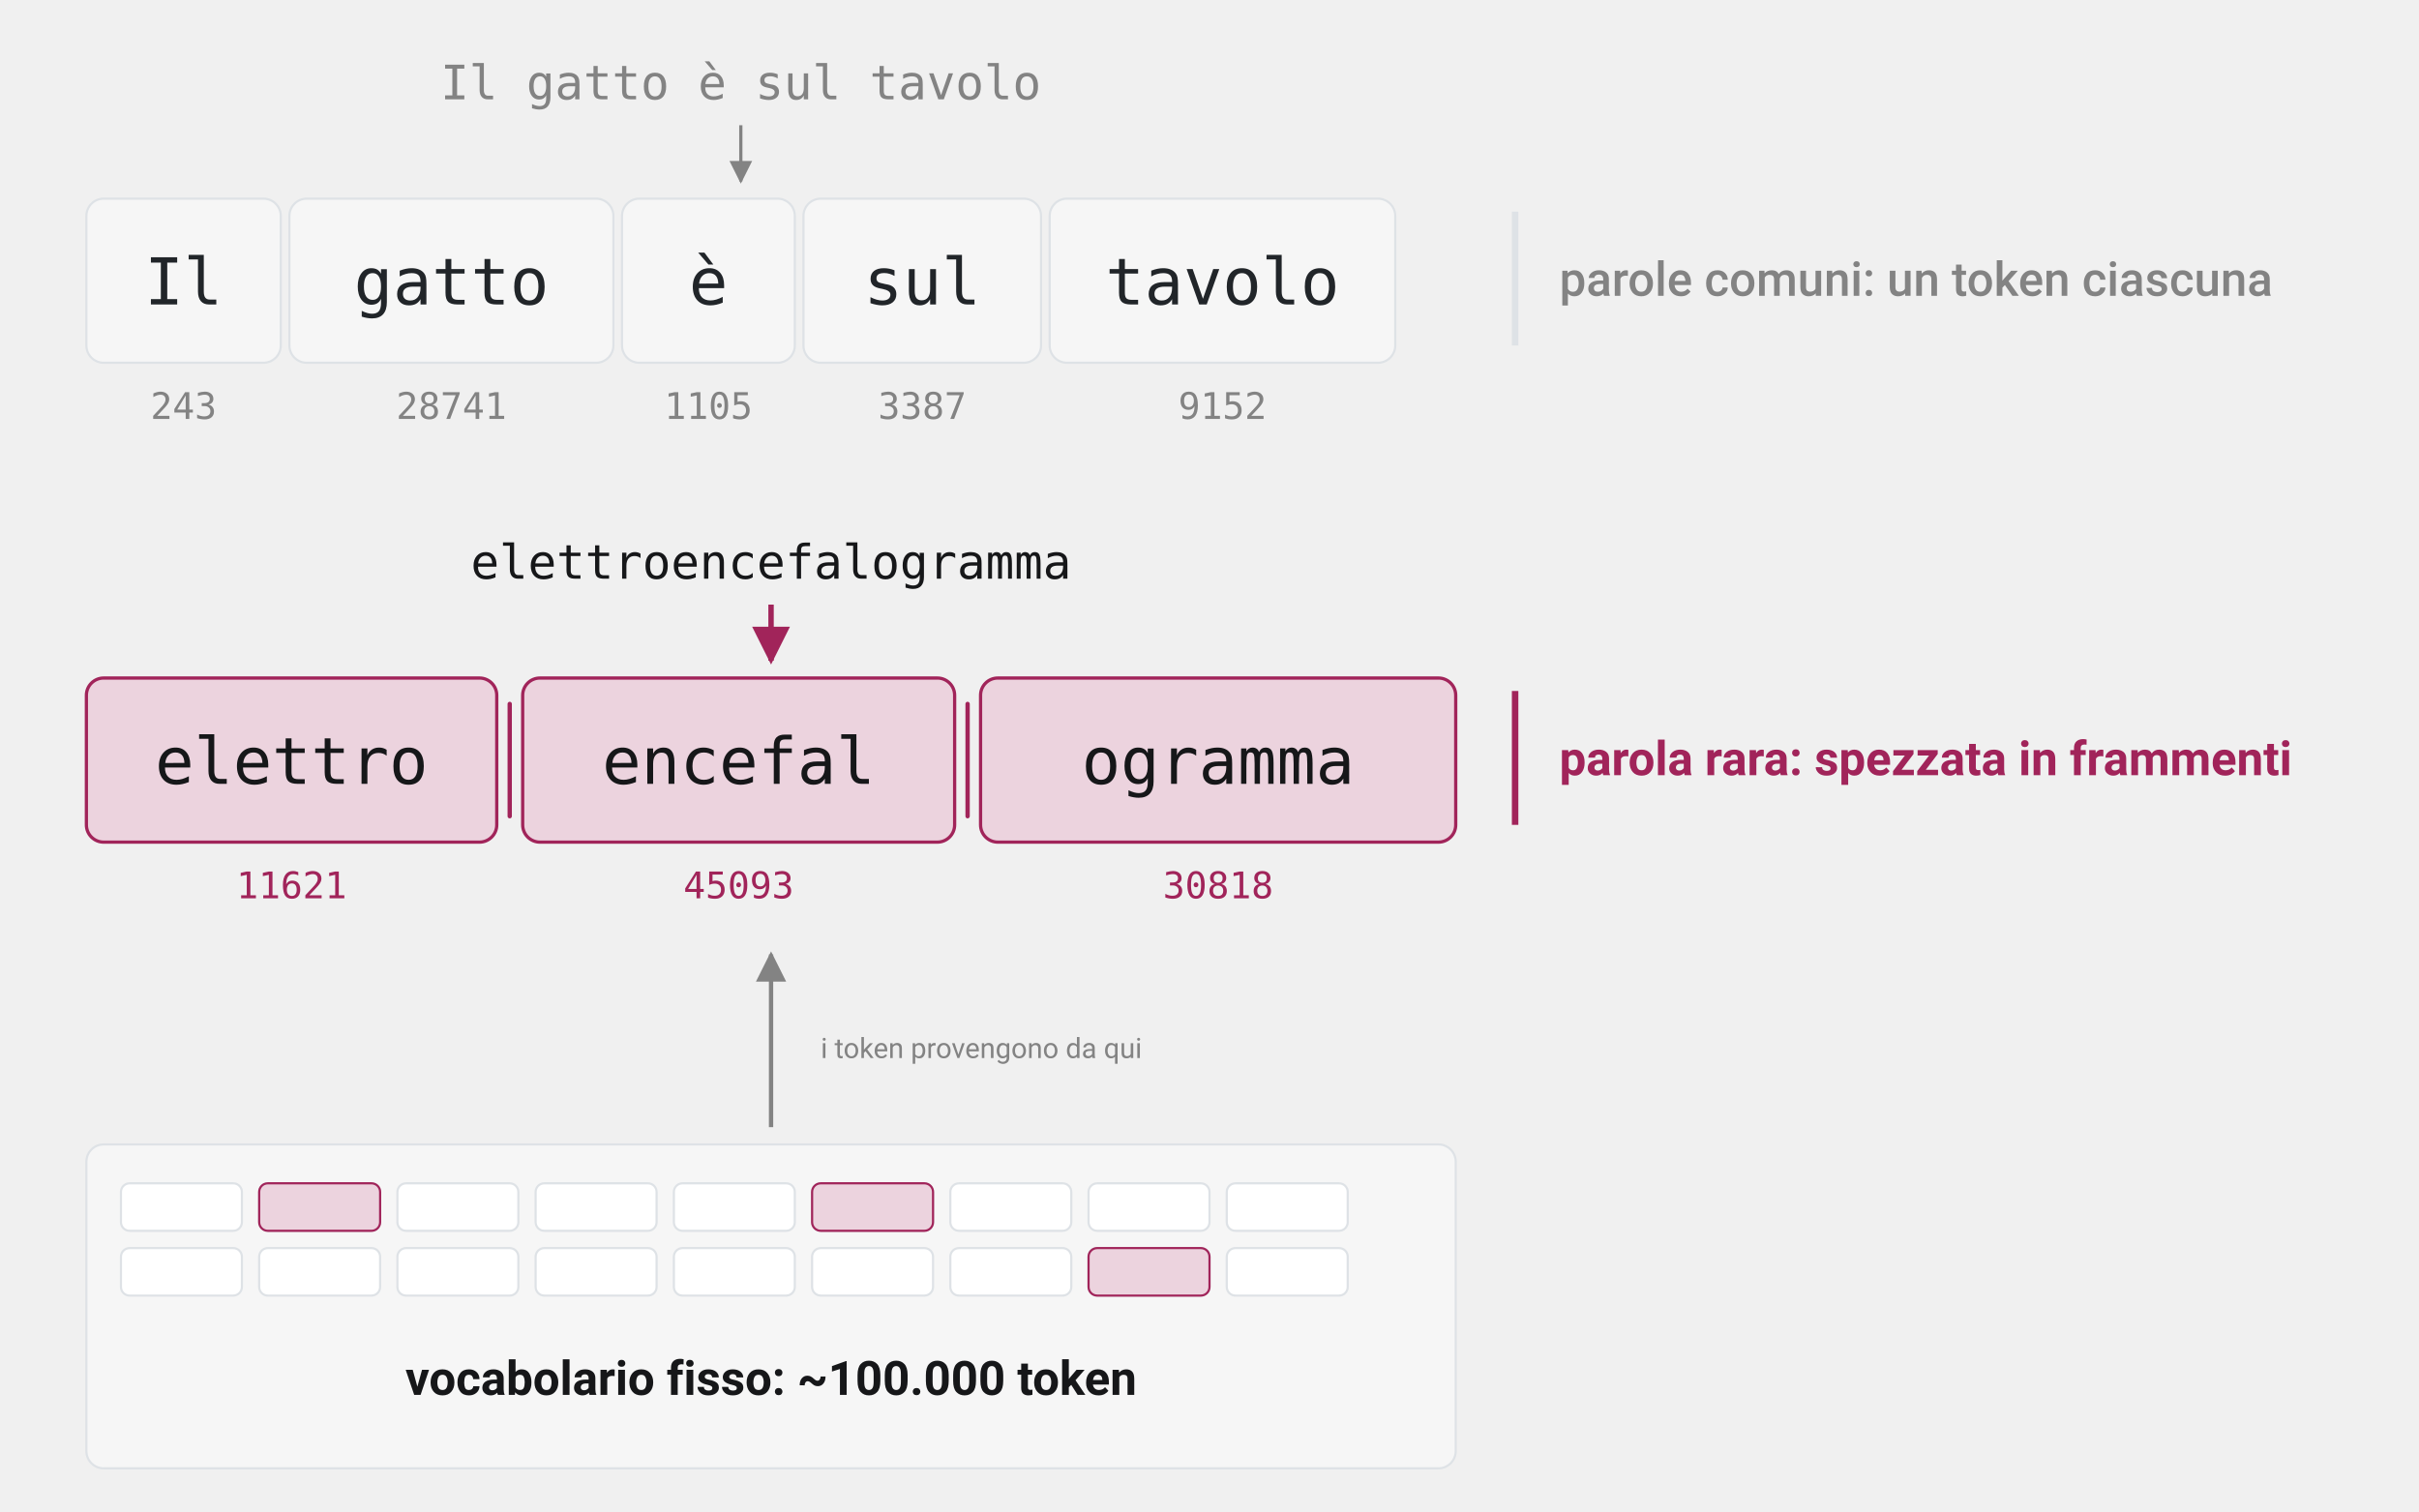
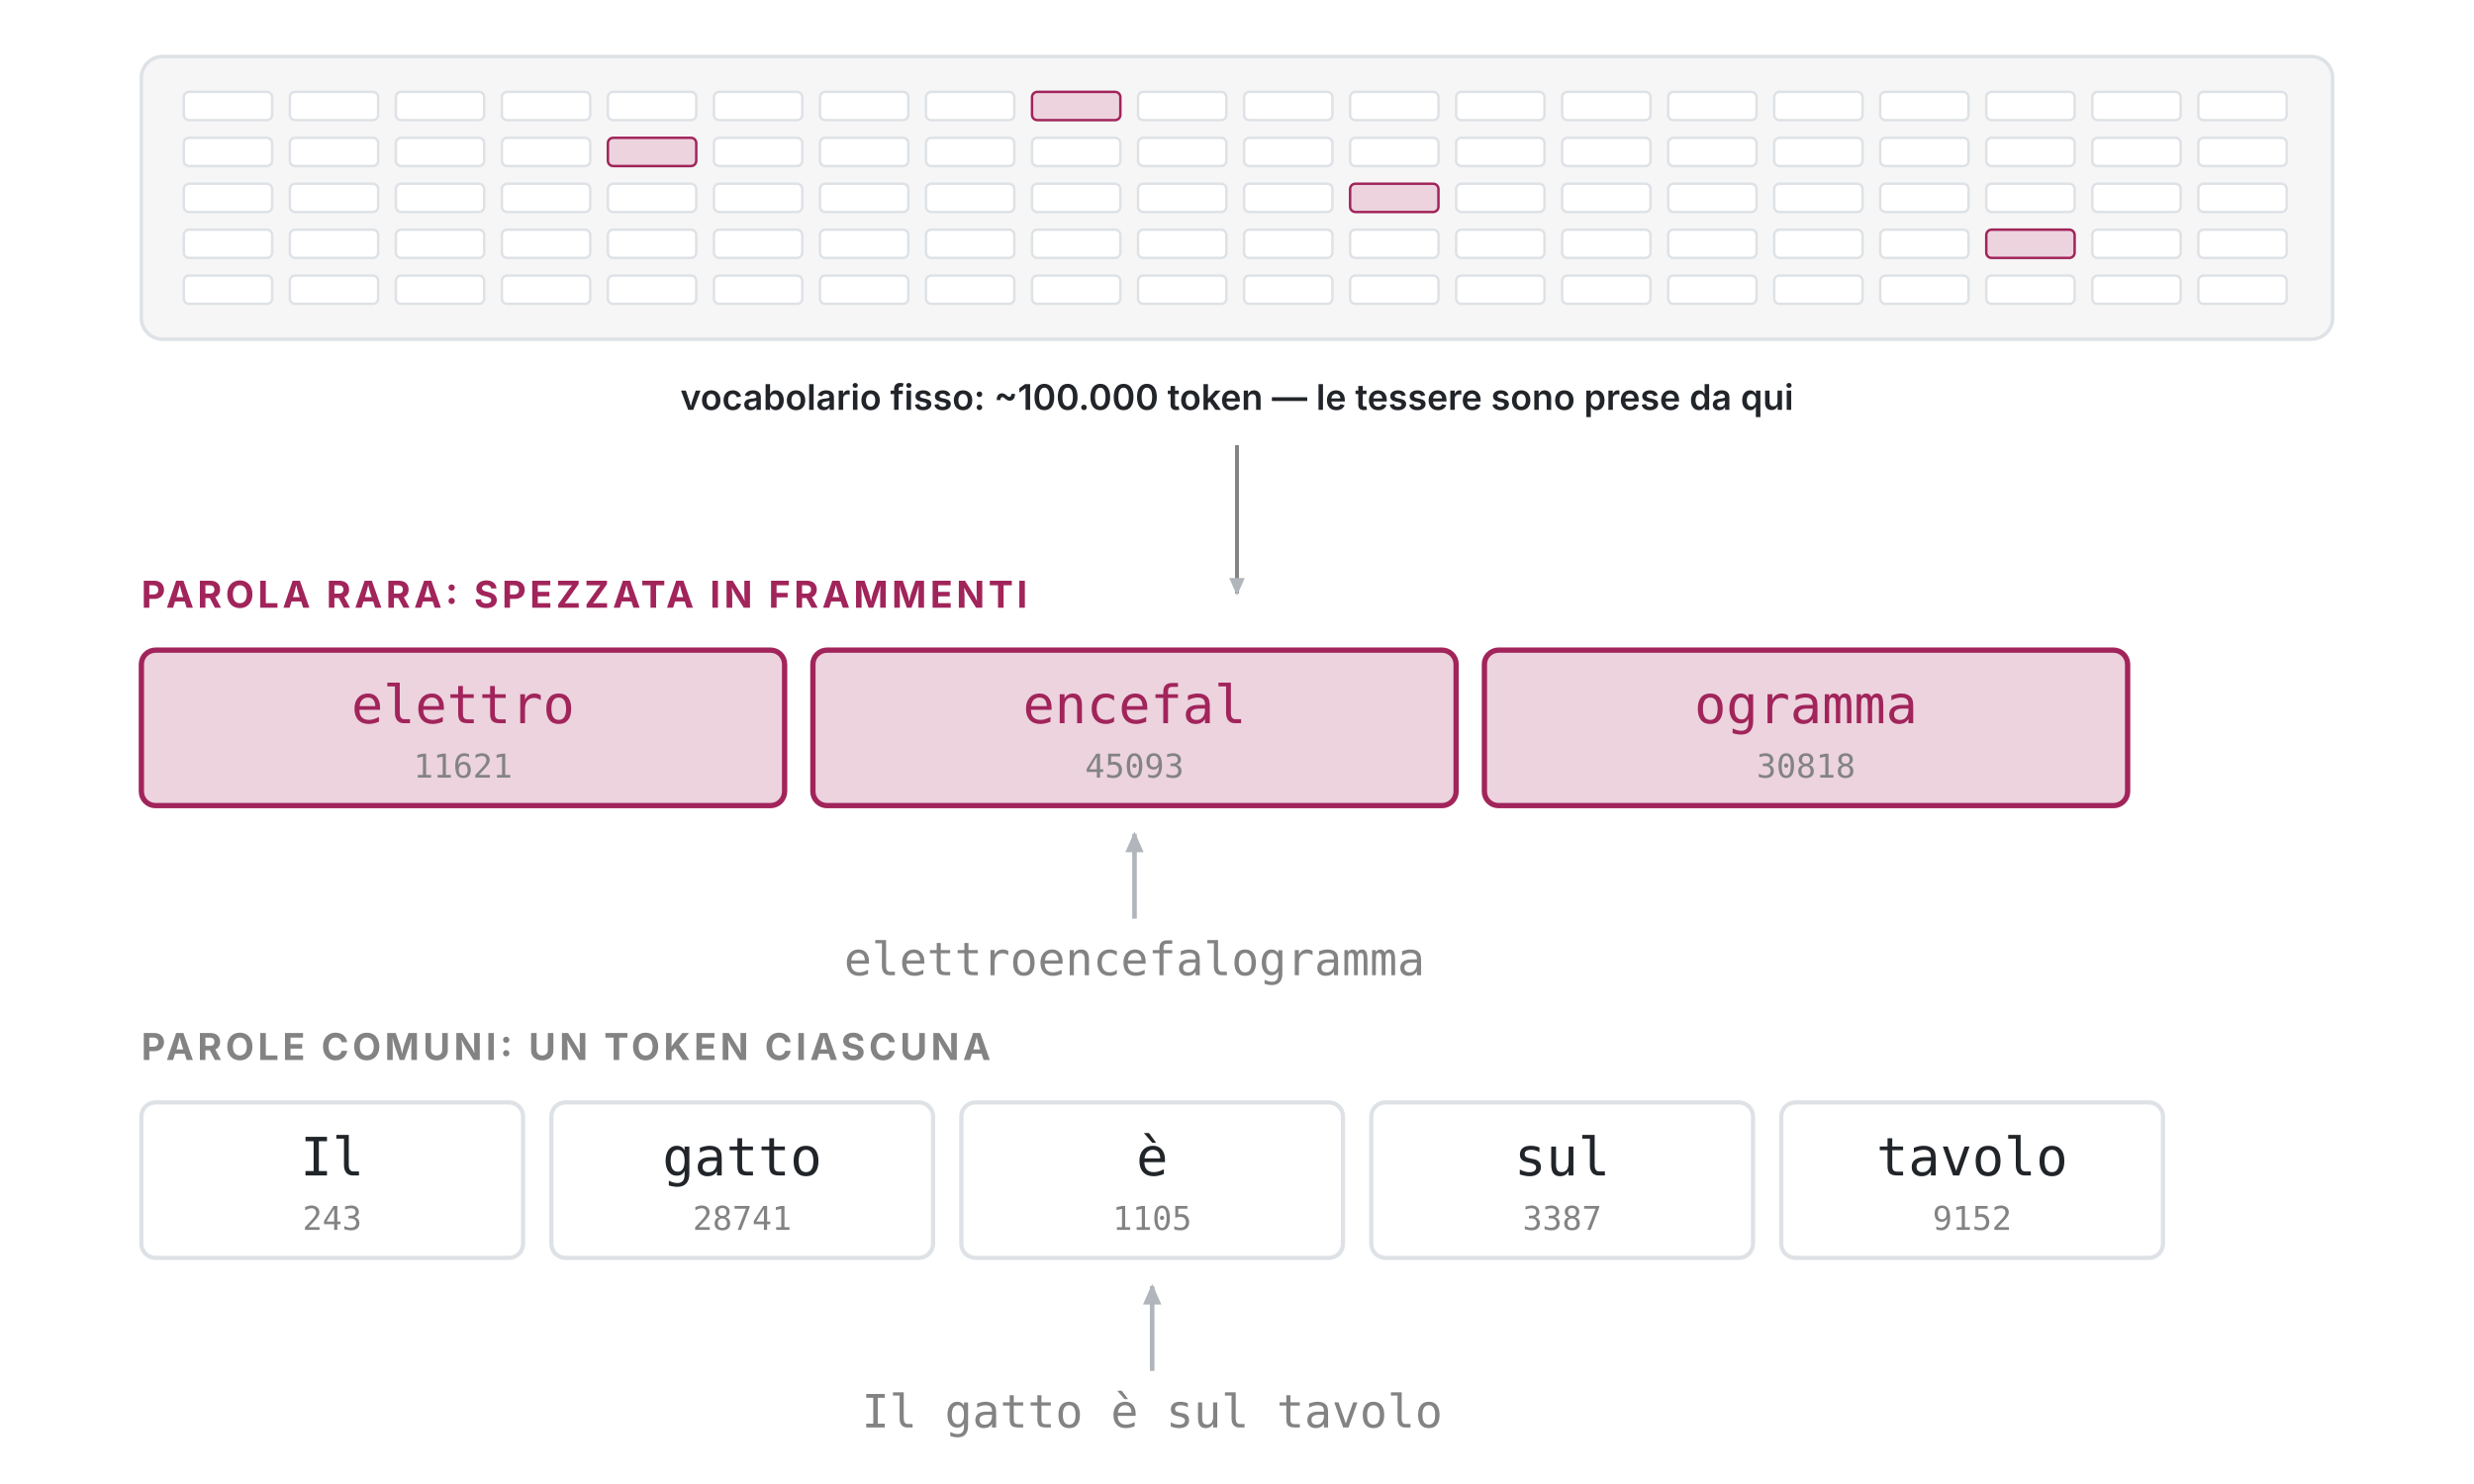
- <svg xmlns="http://www.w3.org/2000/svg" viewBox="0 0 1120 700" width="1120" height="700">
+ <svg xmlns="http://www.w3.org/2000/svg" viewBox="0 0 700 420" width="700" height="420" role="img" aria-label="Dal testo alle tessere-token: parole comuni un token ciascuna, parola rara spezzata in tre">
  <defs>
-     <marker id="tipGrigio" viewBox="0 0 10 10" refX="9" refY="5" markerWidth="7" markerHeight="7" orient="auto-start-reverse">
-       <path d="M0 0 L10 5 L0 10 z" fill="#838383" />
+     <marker id="a" viewBox="0 0 10 10" refX="8" refY="5" markerWidth="5" markerHeight="5" orient="auto-start-reverse">
+       <path d="M 0 1 L 9 5 L 0 9 z" fill="#b0b6bc" />
    </marker>
-     <marker id="tipBurgundy" viewBox="0 0 10 10" refX="9" refY="5" markerWidth="7" markerHeight="7" orient="auto-start-reverse">
-       <path d="M0 0 L10 5 L0 10 z" fill="#a1245a" />
+     <marker id="ab" viewBox="0 0 10 10" refX="8" refY="5" markerWidth="5" markerHeight="5" orient="auto-start-reverse">
+       <path d="M 0 1 L 9 5 L 0 9 z" fill="#a1245a" />
    </marker>
+     <marker id="at" viewBox="0 0 10 10" refX="8" refY="5" markerWidth="5" markerHeight="5" orient="auto-start-reverse">
+       <path d="M 0 1 L 9 5 L 0 9 z" fill="#1ab197" />
+     </marker>
+     <pattern id="dots" width="14" height="14" patternUnits="userSpaceOnUse">
+       <circle cx="1.6" cy="1.6" r="1.1" fill="#e4e7ea" />
+     </pattern>
  </defs>
-   <g font-family="Poppins, system-ui, -apple-system, 'Segoe UI', Roboto, sans-serif">
-     <g id="riga-comune">
-       <text x="343" y="46" text-anchor="middle" font-family="'SFMono-Regular', Menlo, Monaco, Consolas, monospace" font-size="22" fill="#838383">Il gatto è sul tavolo</text>
-       <line x1="343" y1="58" x2="343" y2="84" stroke="#838383" stroke-width="1.5" marker-end="url(#tipGrigio)" />
-       <g>
-         <rect x="40" y="92" width="90" height="76" rx="8" fill="#f6f6f6" stroke="#dee2e6" stroke-width="1" />
-         <rect x="134" y="92" width="150" height="76" rx="8" fill="#f6f6f6" stroke="#dee2e6" stroke-width="1" />
-         <rect x="288" y="92" width="80" height="76" rx="8" fill="#f6f6f6" stroke="#dee2e6" stroke-width="1" />
-         <rect x="372" y="92" width="110" height="76" rx="8" fill="#f6f6f6" stroke="#dee2e6" stroke-width="1" />
-         <rect x="486" y="92" width="160" height="76" rx="8" fill="#f6f6f6" stroke="#dee2e6" stroke-width="1" />
-       </g>
-       <g font-family="'SFMono-Regular', Menlo, Monaco, Consolas, monospace" font-size="30" fill="#212529" text-anchor="middle">
-         <text x="85" y="141">Il</text>
-         <text x="209" y="141">gatto</text>
-         <text x="328" y="141">è</text>
-         <text x="427" y="141">sul</text>
-         <text x="566" y="141">tavolo</text>
-       </g>
-       <g font-family="'SFMono-Regular', Menlo, Monaco, Consolas, monospace" font-size="17" fill="#838383" text-anchor="middle">
-         <text x="85" y="194">243</text>
-         <text x="209" y="194">28741</text>
-         <text x="328" y="194">1105</text>
-         <text x="427" y="194">3387</text>
-         <text x="566" y="194">9152</text>
-       </g>
-       <rect x="700" y="98" width="3" height="62" fill="#dee2e6" />
-       <text x="722" y="137" font-size="22" font-weight="500" fill="#838383">parole comuni: un token ciascuna</text>
-     </g>
-     <g id="riga-rara">
-       <text x="357" y="268" text-anchor="middle" font-family="'SFMono-Regular', Menlo, Monaco, Consolas, monospace" font-size="22" fill="#161719">elettroencefalogramma</text>
-       <line x1="357" y1="280" x2="357" y2="306" stroke="#a1245a" stroke-width="2.5" marker-end="url(#tipBurgundy)" />
-       <g>
-         <rect x="40" y="314" width="190" height="76" rx="8" fill="#ecd3de" stroke="#a1245a" stroke-width="1.5" />
-         <rect x="242" y="314" width="200" height="76" rx="8" fill="#ecd3de" stroke="#a1245a" stroke-width="1.5" />
-         <rect x="454" y="314" width="220" height="76" rx="8" fill="#ecd3de" stroke="#a1245a" stroke-width="1.5" />
-       </g>
-       <g stroke="#a1245a" stroke-width="2" stroke-linecap="round">
-         <line x1="236" y1="326" x2="236" y2="378" />
-         <line x1="448" y1="326" x2="448" y2="378" />
-       </g>
-       <g font-family="'SFMono-Regular', Menlo, Monaco, Consolas, monospace" font-size="30" fill="#161719" text-anchor="middle">
-         <text x="135" y="363">elettro</text>
-         <text x="342" y="363">encefal</text>
-         <text x="564" y="363">ogramma</text>
-       </g>
-       <g font-family="'SFMono-Regular', Menlo, Monaco, Consolas, monospace" font-size="17" fill="#a1245a" text-anchor="middle">
-         <text x="135" y="416">11621</text>
-         <text x="342" y="416">45093</text>
-         <text x="564" y="416">30818</text>
-       </g>
-       <rect x="700" y="320" width="3" height="62" fill="#a1245a" />
-       <text x="722" y="359" font-size="22" font-weight="600" fill="#a1245a">parola rara: spezzata in frammenti</text>
-     </g>
-     <line x1="357" y1="522" x2="357" y2="442" stroke="#838383" stroke-width="2" marker-end="url(#tipGrigio)" />
-     <text x="380" y="490" font-size="13" fill="#838383">i token provengono da qui</text>
-     <g id="vocabolario">
-       <rect x="40" y="530" width="634" height="150" rx="8" fill="#f6f6f6" stroke="#dee2e6" stroke-width="1" />
-       <g fill="#ffffff" stroke="#dee2e6" stroke-width="1">
-         <rect x="56" y="548" width="56" height="22" rx="4" />
-         <rect x="120" y="548" width="56" height="22" rx="4" />
-         <rect x="184" y="548" width="56" height="22" rx="4" />
-         <rect x="248" y="548" width="56" height="22" rx="4" />
-         <rect x="312" y="548" width="56" height="22" rx="4" />
-         <rect x="376" y="548" width="56" height="22" rx="4" />
-         <rect x="440" y="548" width="56" height="22" rx="4" />
-         <rect x="504" y="548" width="56" height="22" rx="4" />
-         <rect x="568" y="548" width="56" height="22" rx="4" />
-         <rect x="56" y="578" width="56" height="22" rx="4" />
-         <rect x="120" y="578" width="56" height="22" rx="4" />
-         <rect x="184" y="578" width="56" height="22" rx="4" />
-         <rect x="248" y="578" width="56" height="22" rx="4" />
-         <rect x="312" y="578" width="56" height="22" rx="4" />
-         <rect x="376" y="578" width="56" height="22" rx="4" />
-         <rect x="440" y="578" width="56" height="22" rx="4" />
-         <rect x="504" y="578" width="56" height="22" rx="4" />
-         <rect x="568" y="578" width="56" height="22" rx="4" />
-       </g>
-       <g fill="#ecd3de" stroke="#a1245a" stroke-width="1">
-         <rect x="120" y="548" width="56" height="22" rx="4" />
-         <rect x="376" y="548" width="56" height="22" rx="4" />
-         <rect x="504" y="578" width="56" height="22" rx="4" />
-       </g>
-       <text x="357" y="646" text-anchor="middle" font-size="22" font-weight="600" fill="#161719">vocabolario fisso: ~100.000 token</text>
-     </g>
-   </g>
+   <rect width="700" height="420" fill="#ffffff" />
+   <rect x="40" y="16" width="620" height="80" rx="6" fill="#f6f6f6" stroke="#dee2e6" stroke-width="1.0" />
+   <rect x="52" y="26" width="25" height="8" rx="1.5" fill="#ffffff" stroke="#dee2e6" stroke-width="0.7" />
+   <rect x="82" y="26" width="25" height="8" rx="1.5" fill="#ffffff" stroke="#dee2e6" stroke-width="0.7" />
+   <rect x="112" y="26" width="25" height="8" rx="1.5" fill="#ffffff" stroke="#dee2e6" stroke-width="0.7" />
+   <rect x="142" y="26" width="25" height="8" rx="1.5" fill="#ffffff" stroke="#dee2e6" stroke-width="0.7" />
+   <rect x="172" y="26" width="25" height="8" rx="1.5" fill="#ffffff" stroke="#dee2e6" stroke-width="0.7" />
+   <rect x="202" y="26" width="25" height="8" rx="1.5" fill="#ffffff" stroke="#dee2e6" stroke-width="0.7" />
+   <rect x="232" y="26" width="25" height="8" rx="1.5" fill="#ffffff" stroke="#dee2e6" stroke-width="0.7" />
+   <rect x="262" y="26" width="25" height="8" rx="1.5" fill="#ffffff" stroke="#dee2e6" stroke-width="0.7" />
+   <rect x="292" y="26" width="25" height="8" rx="1.5" fill="#ecd3de" stroke="#a1245a" stroke-width="0.7" />
+   <rect x="322" y="26" width="25" height="8" rx="1.5" fill="#ffffff" stroke="#dee2e6" stroke-width="0.7" />
+   <rect x="352" y="26" width="25" height="8" rx="1.5" fill="#ffffff" stroke="#dee2e6" stroke-width="0.7" />
+   <rect x="382" y="26" width="25" height="8" rx="1.5" fill="#ffffff" stroke="#dee2e6" stroke-width="0.7" />
+   <rect x="412" y="26" width="25" height="8" rx="1.5" fill="#ffffff" stroke="#dee2e6" stroke-width="0.7" />
+   <rect x="442" y="26" width="25" height="8" rx="1.5" fill="#ffffff" stroke="#dee2e6" stroke-width="0.7" />
+   <rect x="472" y="26" width="25" height="8" rx="1.5" fill="#ffffff" stroke="#dee2e6" stroke-width="0.7" />
+   <rect x="502" y="26" width="25" height="8" rx="1.5" fill="#ffffff" stroke="#dee2e6" stroke-width="0.7" />
+   <rect x="532" y="26" width="25" height="8" rx="1.5" fill="#ffffff" stroke="#dee2e6" stroke-width="0.7" />
+   <rect x="562" y="26" width="25" height="8" rx="1.5" fill="#ffffff" stroke="#dee2e6" stroke-width="0.7" />
+   <rect x="592" y="26" width="25" height="8" rx="1.5" fill="#ffffff" stroke="#dee2e6" stroke-width="0.7" />
+   <rect x="622" y="26" width="25" height="8" rx="1.5" fill="#ffffff" stroke="#dee2e6" stroke-width="0.7" />
+   <rect x="52" y="39" width="25" height="8" rx="1.5" fill="#ffffff" stroke="#dee2e6" stroke-width="0.7" />
+   <rect x="82" y="39" width="25" height="8" rx="1.5" fill="#ffffff" stroke="#dee2e6" stroke-width="0.7" />
+   <rect x="112" y="39" width="25" height="8" rx="1.5" fill="#ffffff" stroke="#dee2e6" stroke-width="0.7" />
+   <rect x="142" y="39" width="25" height="8" rx="1.5" fill="#ffffff" stroke="#dee2e6" stroke-width="0.7" />
+   <rect x="172" y="39" width="25" height="8" rx="1.5" fill="#ecd3de" stroke="#a1245a" stroke-width="0.7" />
+   <rect x="202" y="39" width="25" height="8" rx="1.5" fill="#ffffff" stroke="#dee2e6" stroke-width="0.7" />
+   <rect x="232" y="39" width="25" height="8" rx="1.5" fill="#ffffff" stroke="#dee2e6" stroke-width="0.7" />
+   <rect x="262" y="39" width="25" height="8" rx="1.5" fill="#ffffff" stroke="#dee2e6" stroke-width="0.7" />
+   <rect x="292" y="39" width="25" height="8" rx="1.5" fill="#ffffff" stroke="#dee2e6" stroke-width="0.7" />
+   <rect x="322" y="39" width="25" height="8" rx="1.5" fill="#ffffff" stroke="#dee2e6" stroke-width="0.7" />
+   <rect x="352" y="39" width="25" height="8" rx="1.5" fill="#ffffff" stroke="#dee2e6" stroke-width="0.7" />
+   <rect x="382" y="39" width="25" height="8" rx="1.5" fill="#ffffff" stroke="#dee2e6" stroke-width="0.7" />
+   <rect x="412" y="39" width="25" height="8" rx="1.5" fill="#ffffff" stroke="#dee2e6" stroke-width="0.7" />
+   <rect x="442" y="39" width="25" height="8" rx="1.5" fill="#ffffff" stroke="#dee2e6" stroke-width="0.7" />
+   <rect x="472" y="39" width="25" height="8" rx="1.5" fill="#ffffff" stroke="#dee2e6" stroke-width="0.7" />
+   <rect x="502" y="39" width="25" height="8" rx="1.5" fill="#ffffff" stroke="#dee2e6" stroke-width="0.7" />
+   <rect x="532" y="39" width="25" height="8" rx="1.5" fill="#ffffff" stroke="#dee2e6" stroke-width="0.7" />
+   <rect x="562" y="39" width="25" height="8" rx="1.5" fill="#ffffff" stroke="#dee2e6" stroke-width="0.7" />
+   <rect x="592" y="39" width="25" height="8" rx="1.5" fill="#ffffff" stroke="#dee2e6" stroke-width="0.7" />
+   <rect x="622" y="39" width="25" height="8" rx="1.5" fill="#ffffff" stroke="#dee2e6" stroke-width="0.7" />
+   <rect x="52" y="52" width="25" height="8" rx="1.5" fill="#ffffff" stroke="#dee2e6" stroke-width="0.7" />
+   <rect x="82" y="52" width="25" height="8" rx="1.5" fill="#ffffff" stroke="#dee2e6" stroke-width="0.7" />
+   <rect x="112" y="52" width="25" height="8" rx="1.5" fill="#ffffff" stroke="#dee2e6" stroke-width="0.7" />
+   <rect x="142" y="52" width="25" height="8" rx="1.5" fill="#ffffff" stroke="#dee2e6" stroke-width="0.7" />
+   <rect x="172" y="52" width="25" height="8" rx="1.5" fill="#ffffff" stroke="#dee2e6" stroke-width="0.7" />
+   <rect x="202" y="52" width="25" height="8" rx="1.5" fill="#ffffff" stroke="#dee2e6" stroke-width="0.7" />
+   <rect x="232" y="52" width="25" height="8" rx="1.5" fill="#ffffff" stroke="#dee2e6" stroke-width="0.7" />
+   <rect x="262" y="52" width="25" height="8" rx="1.5" fill="#ffffff" stroke="#dee2e6" stroke-width="0.7" />
+   <rect x="292" y="52" width="25" height="8" rx="1.5" fill="#ffffff" stroke="#dee2e6" stroke-width="0.7" />
+   <rect x="322" y="52" width="25" height="8" rx="1.5" fill="#ffffff" stroke="#dee2e6" stroke-width="0.7" />
+   <rect x="352" y="52" width="25" height="8" rx="1.5" fill="#ffffff" stroke="#dee2e6" stroke-width="0.7" />
+   <rect x="382" y="52" width="25" height="8" rx="1.5" fill="#ecd3de" stroke="#a1245a" stroke-width="0.7" />
+   <rect x="412" y="52" width="25" height="8" rx="1.5" fill="#ffffff" stroke="#dee2e6" stroke-width="0.7" />
+   <rect x="442" y="52" width="25" height="8" rx="1.5" fill="#ffffff" stroke="#dee2e6" stroke-width="0.7" />
+   <rect x="472" y="52" width="25" height="8" rx="1.5" fill="#ffffff" stroke="#dee2e6" stroke-width="0.7" />
+   <rect x="502" y="52" width="25" height="8" rx="1.5" fill="#ffffff" stroke="#dee2e6" stroke-width="0.7" />
+   <rect x="532" y="52" width="25" height="8" rx="1.5" fill="#ffffff" stroke="#dee2e6" stroke-width="0.7" />
+   <rect x="562" y="52" width="25" height="8" rx="1.5" fill="#ffffff" stroke="#dee2e6" stroke-width="0.7" />
+   <rect x="592" y="52" width="25" height="8" rx="1.5" fill="#ffffff" stroke="#dee2e6" stroke-width="0.7" />
+   <rect x="622" y="52" width="25" height="8" rx="1.5" fill="#ffffff" stroke="#dee2e6" stroke-width="0.7" />
+   <rect x="52" y="65" width="25" height="8" rx="1.5" fill="#ffffff" stroke="#dee2e6" stroke-width="0.7" />
+   <rect x="82" y="65" width="25" height="8" rx="1.5" fill="#ffffff" stroke="#dee2e6" stroke-width="0.7" />
+   <rect x="112" y="65" width="25" height="8" rx="1.5" fill="#ffffff" stroke="#dee2e6" stroke-width="0.7" />
+   <rect x="142" y="65" width="25" height="8" rx="1.5" fill="#ffffff" stroke="#dee2e6" stroke-width="0.7" />
+   <rect x="172" y="65" width="25" height="8" rx="1.5" fill="#ffffff" stroke="#dee2e6" stroke-width="0.7" />
+   <rect x="202" y="65" width="25" height="8" rx="1.5" fill="#ffffff" stroke="#dee2e6" stroke-width="0.7" />
+   <rect x="232" y="65" width="25" height="8" rx="1.5" fill="#ffffff" stroke="#dee2e6" stroke-width="0.7" />
+   <rect x="262" y="65" width="25" height="8" rx="1.5" fill="#ffffff" stroke="#dee2e6" stroke-width="0.7" />
+   <rect x="292" y="65" width="25" height="8" rx="1.5" fill="#ffffff" stroke="#dee2e6" stroke-width="0.7" />
+   <rect x="322" y="65" width="25" height="8" rx="1.5" fill="#ffffff" stroke="#dee2e6" stroke-width="0.7" />
+   <rect x="352" y="65" width="25" height="8" rx="1.5" fill="#ffffff" stroke="#dee2e6" stroke-width="0.7" />
+   <rect x="382" y="65" width="25" height="8" rx="1.5" fill="#ffffff" stroke="#dee2e6" stroke-width="0.7" />
+   <rect x="412" y="65" width="25" height="8" rx="1.5" fill="#ffffff" stroke="#dee2e6" stroke-width="0.7" />
+   <rect x="442" y="65" width="25" height="8" rx="1.5" fill="#ffffff" stroke="#dee2e6" stroke-width="0.7" />
+   <rect x="472" y="65" width="25" height="8" rx="1.5" fill="#ffffff" stroke="#dee2e6" stroke-width="0.7" />
+   <rect x="502" y="65" width="25" height="8" rx="1.5" fill="#ffffff" stroke="#dee2e6" stroke-width="0.7" />
+   <rect x="532" y="65" width="25" height="8" rx="1.5" fill="#ffffff" stroke="#dee2e6" stroke-width="0.7" />
+   <rect x="562" y="65" width="25" height="8" rx="1.5" fill="#ecd3de" stroke="#a1245a" stroke-width="0.7" />
+   <rect x="592" y="65" width="25" height="8" rx="1.5" fill="#ffffff" stroke="#dee2e6" stroke-width="0.7" />
+   <rect x="622" y="65" width="25" height="8" rx="1.5" fill="#ffffff" stroke="#dee2e6" stroke-width="0.7" />
+   <rect x="52" y="78" width="25" height="8" rx="1.5" fill="#ffffff" stroke="#dee2e6" stroke-width="0.7" />
+   <rect x="82" y="78" width="25" height="8" rx="1.5" fill="#ffffff" stroke="#dee2e6" stroke-width="0.7" />
+   <rect x="112" y="78" width="25" height="8" rx="1.5" fill="#ffffff" stroke="#dee2e6" stroke-width="0.7" />
+   <rect x="142" y="78" width="25" height="8" rx="1.5" fill="#ffffff" stroke="#dee2e6" stroke-width="0.7" />
+   <rect x="172" y="78" width="25" height="8" rx="1.5" fill="#ffffff" stroke="#dee2e6" stroke-width="0.7" />
+   <rect x="202" y="78" width="25" height="8" rx="1.5" fill="#ffffff" stroke="#dee2e6" stroke-width="0.7" />
+   <rect x="232" y="78" width="25" height="8" rx="1.5" fill="#ffffff" stroke="#dee2e6" stroke-width="0.7" />
+   <rect x="262" y="78" width="25" height="8" rx="1.5" fill="#ffffff" stroke="#dee2e6" stroke-width="0.7" />
+   <rect x="292" y="78" width="25" height="8" rx="1.5" fill="#ffffff" stroke="#dee2e6" stroke-width="0.7" />
+   <rect x="322" y="78" width="25" height="8" rx="1.5" fill="#ffffff" stroke="#dee2e6" stroke-width="0.7" />
+   <rect x="352" y="78" width="25" height="8" rx="1.5" fill="#ffffff" stroke="#dee2e6" stroke-width="0.7" />
+   <rect x="382" y="78" width="25" height="8" rx="1.5" fill="#ffffff" stroke="#dee2e6" stroke-width="0.7" />
+   <rect x="412" y="78" width="25" height="8" rx="1.5" fill="#ffffff" stroke="#dee2e6" stroke-width="0.7" />
+   <rect x="442" y="78" width="25" height="8" rx="1.5" fill="#ffffff" stroke="#dee2e6" stroke-width="0.7" />
+   <rect x="472" y="78" width="25" height="8" rx="1.5" fill="#ffffff" stroke="#dee2e6" stroke-width="0.7" />
+   <rect x="502" y="78" width="25" height="8" rx="1.5" fill="#ffffff" stroke="#dee2e6" stroke-width="0.7" />
+   <rect x="532" y="78" width="25" height="8" rx="1.5" fill="#ffffff" stroke="#dee2e6" stroke-width="0.7" />
+   <rect x="562" y="78" width="25" height="8" rx="1.5" fill="#ffffff" stroke="#dee2e6" stroke-width="0.7" />
+   <rect x="592" y="78" width="25" height="8" rx="1.5" fill="#ffffff" stroke="#dee2e6" stroke-width="0.7" />
+   <rect x="622" y="78" width="25" height="8" rx="1.5" fill="#ffffff" stroke="#dee2e6" stroke-width="0.7" />
+   <text x="350.0" y="116" font-family="Poppins, system-ui, -apple-system, 'Segoe UI', sans-serif" font-size="10" fill="#212529" text-anchor="middle" font-weight="600">vocabolario fisso: ~100.000 token — le tessere sono prese da qui</text>
+   <path d="M 350 126 L 350 168" fill="none" stroke="#838383" stroke-width="1.1" marker-end="url(#a)" />
+   <text x="40" y="172" font-family="Poppins, system-ui, -apple-system, 'Segoe UI', sans-serif" font-size="10.5" fill="#a1245a" text-anchor="start" font-weight="700" letter-spacing="0.1em">PAROLA RARA: SPEZZATA IN FRAMMENTI</text>
+   <rect x="40.0" y="184" width="182" height="44" rx="4" fill="#ecd3de" stroke="#a1245a" stroke-width="1.5" />
+   <text x="131.0" y="204.68" font-family="'SFMono-Regular', Menlo, Monaco, Consolas, monospace" font-size="15" fill="#a1245a" text-anchor="middle" font-weight="500">elettro</text>
+   <text x="131.0" y="220.08" font-family="'SFMono-Regular', Menlo, Monaco, Consolas, monospace" font-size="9.3" fill="#838383" text-anchor="middle" font-weight="400">11621</text>
+   <rect x="230.0" y="184" width="182" height="44" rx="4" fill="#ecd3de" stroke="#a1245a" stroke-width="1.5" />
+   <text x="321.0" y="204.68" font-family="'SFMono-Regular', Menlo, Monaco, Consolas, monospace" font-size="15" fill="#a1245a" text-anchor="middle" font-weight="500">encefal</text>
+   <text x="321.0" y="220.08" font-family="'SFMono-Regular', Menlo, Monaco, Consolas, monospace" font-size="9.3" fill="#838383" text-anchor="middle" font-weight="400">45093</text>
+   <rect x="420.0" y="184" width="182" height="44" rx="4" fill="#ecd3de" stroke="#a1245a" stroke-width="1.5" />
+   <text x="511.0" y="204.68" font-family="'SFMono-Regular', Menlo, Monaco, Consolas, monospace" font-size="15" fill="#a1245a" text-anchor="middle" font-weight="500">ogramma</text>
+   <text x="511.0" y="220.08" font-family="'SFMono-Regular', Menlo, Monaco, Consolas, monospace" font-size="9.3" fill="#838383" text-anchor="middle" font-weight="400">30818</text>
+   <path d="M 321.0 260 L 321.0 236" fill="none" stroke="#b0b6bc" stroke-width="1.3" marker-end="url(#a)" />
+   <text x="321.0" y="276" font-family="'SFMono-Regular', Menlo, Monaco, Consolas, monospace" font-size="13" fill="#838383" text-anchor="middle" font-weight="400">elettroencefalogramma</text>
+   <text x="40" y="300" font-family="Poppins, system-ui, -apple-system, 'Segoe UI', sans-serif" font-size="10.5" fill="#838383" text-anchor="start" font-weight="700" letter-spacing="0.1em">PAROLE COMUNI: UN TOKEN CIASCUNA</text>
+   <rect x="40.0" y="312" width="108" height="44" rx="4" fill="#ffffff" stroke="#dee2e6" stroke-width="1.2" />
+   <text x="94.0" y="332.68" font-family="'SFMono-Regular', Menlo, Monaco, Consolas, monospace" font-size="15" fill="#212529" text-anchor="middle" font-weight="500">Il</text>
+   <text x="94.0" y="348.08" font-family="'SFMono-Regular', Menlo, Monaco, Consolas, monospace" font-size="9.3" fill="#838383" text-anchor="middle" font-weight="400">243</text>
+   <rect x="156.0" y="312" width="108" height="44" rx="4" fill="#ffffff" stroke="#dee2e6" stroke-width="1.2" />
+   <text x="210.0" y="332.68" font-family="'SFMono-Regular', Menlo, Monaco, Consolas, monospace" font-size="15" fill="#212529" text-anchor="middle" font-weight="500">gatto</text>
+   <text x="210.0" y="348.08" font-family="'SFMono-Regular', Menlo, Monaco, Consolas, monospace" font-size="9.3" fill="#838383" text-anchor="middle" font-weight="400">28741</text>
+   <rect x="272.0" y="312" width="108" height="44" rx="4" fill="#ffffff" stroke="#dee2e6" stroke-width="1.2" />
+   <text x="326.0" y="332.68" font-family="'SFMono-Regular', Menlo, Monaco, Consolas, monospace" font-size="15" fill="#212529" text-anchor="middle" font-weight="500">è</text>
+   <text x="326.0" y="348.08" font-family="'SFMono-Regular', Menlo, Monaco, Consolas, monospace" font-size="9.3" fill="#838383" text-anchor="middle" font-weight="400">1105</text>
+   <rect x="388.0" y="312" width="108" height="44" rx="4" fill="#ffffff" stroke="#dee2e6" stroke-width="1.2" />
+   <text x="442.0" y="332.68" font-family="'SFMono-Regular', Menlo, Monaco, Consolas, monospace" font-size="15" fill="#212529" text-anchor="middle" font-weight="500">sul</text>
+   <text x="442.0" y="348.08" font-family="'SFMono-Regular', Menlo, Monaco, Consolas, monospace" font-size="9.3" fill="#838383" text-anchor="middle" font-weight="400">3387</text>
+   <rect x="504.0" y="312" width="108" height="44" rx="4" fill="#ffffff" stroke="#dee2e6" stroke-width="1.2" />
+   <text x="558.0" y="332.68" font-family="'SFMono-Regular', Menlo, Monaco, Consolas, monospace" font-size="15" fill="#212529" text-anchor="middle" font-weight="500">tavolo</text>
+   <text x="558.0" y="348.08" font-family="'SFMono-Regular', Menlo, Monaco, Consolas, monospace" font-size="9.3" fill="#838383" text-anchor="middle" font-weight="400">9152</text>
+   <path d="M 326.0 388 L 326.0 364" fill="none" stroke="#b0b6bc" stroke-width="1.3" marker-end="url(#a)" />
+   <text x="326.0" y="404" font-family="'SFMono-Regular', Menlo, Monaco, Consolas, monospace" font-size="13" fill="#838383" text-anchor="middle" font-weight="400">Il gatto è sul tavolo</text>
</svg>
